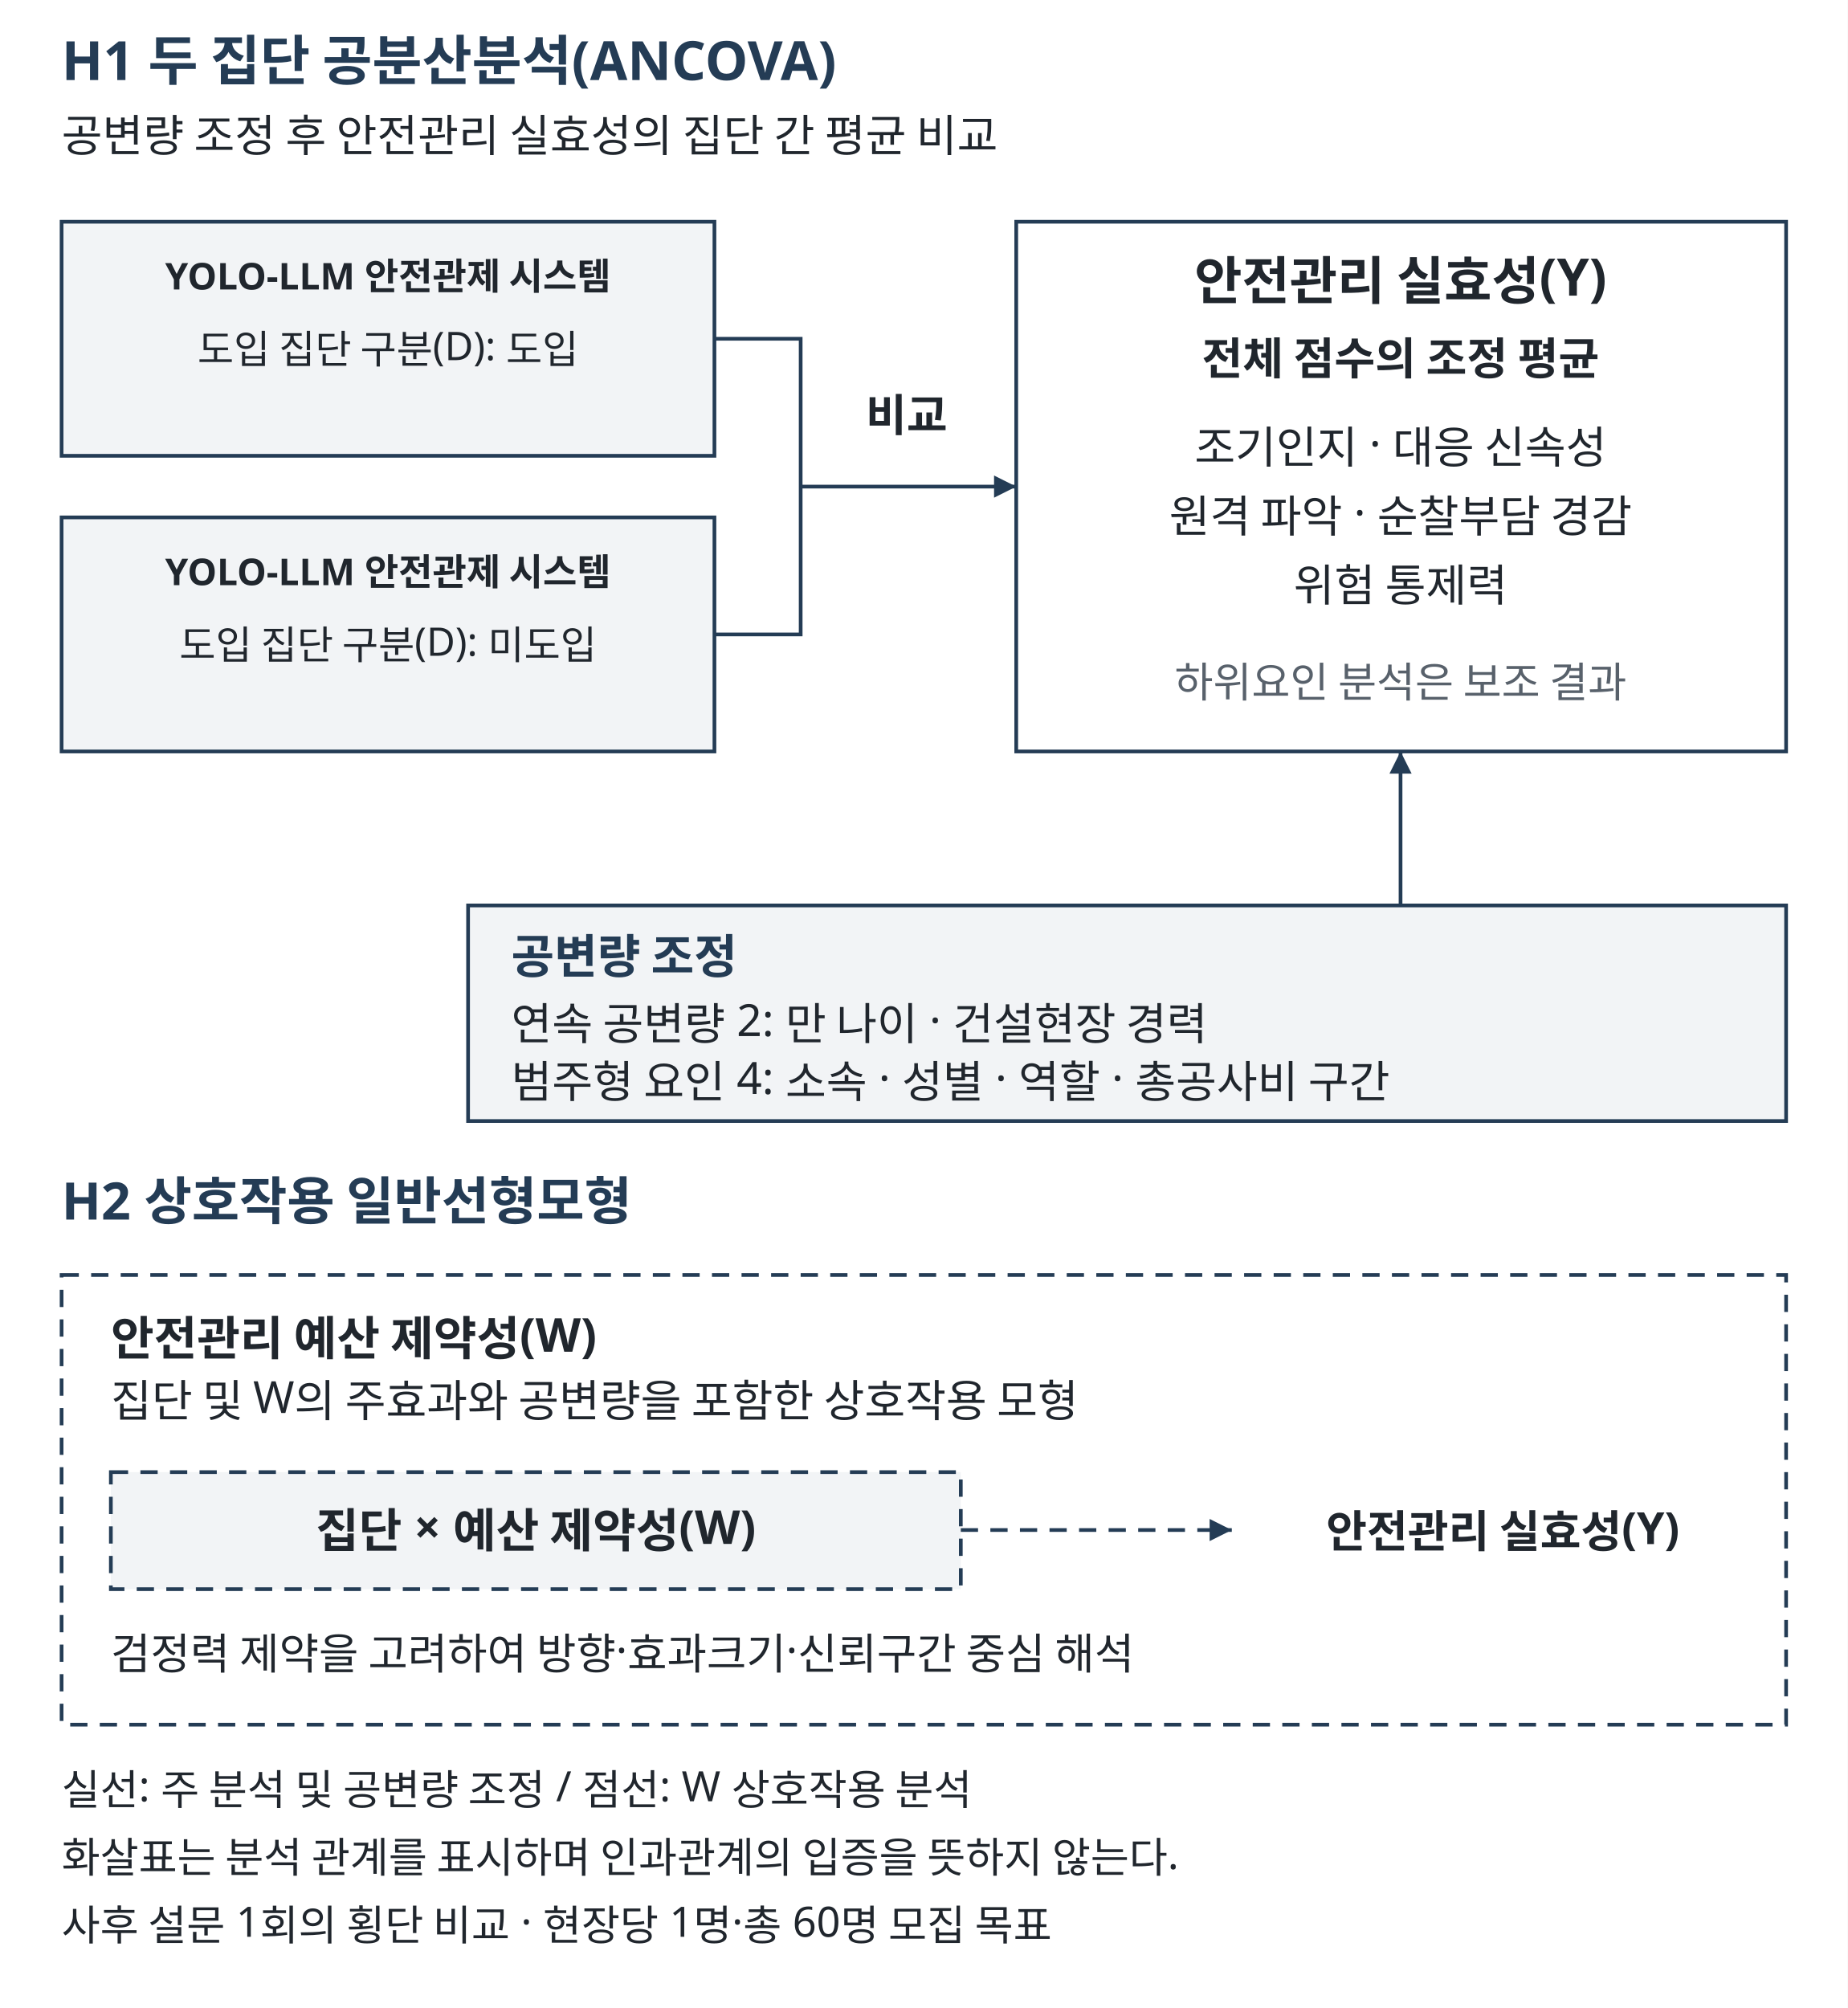
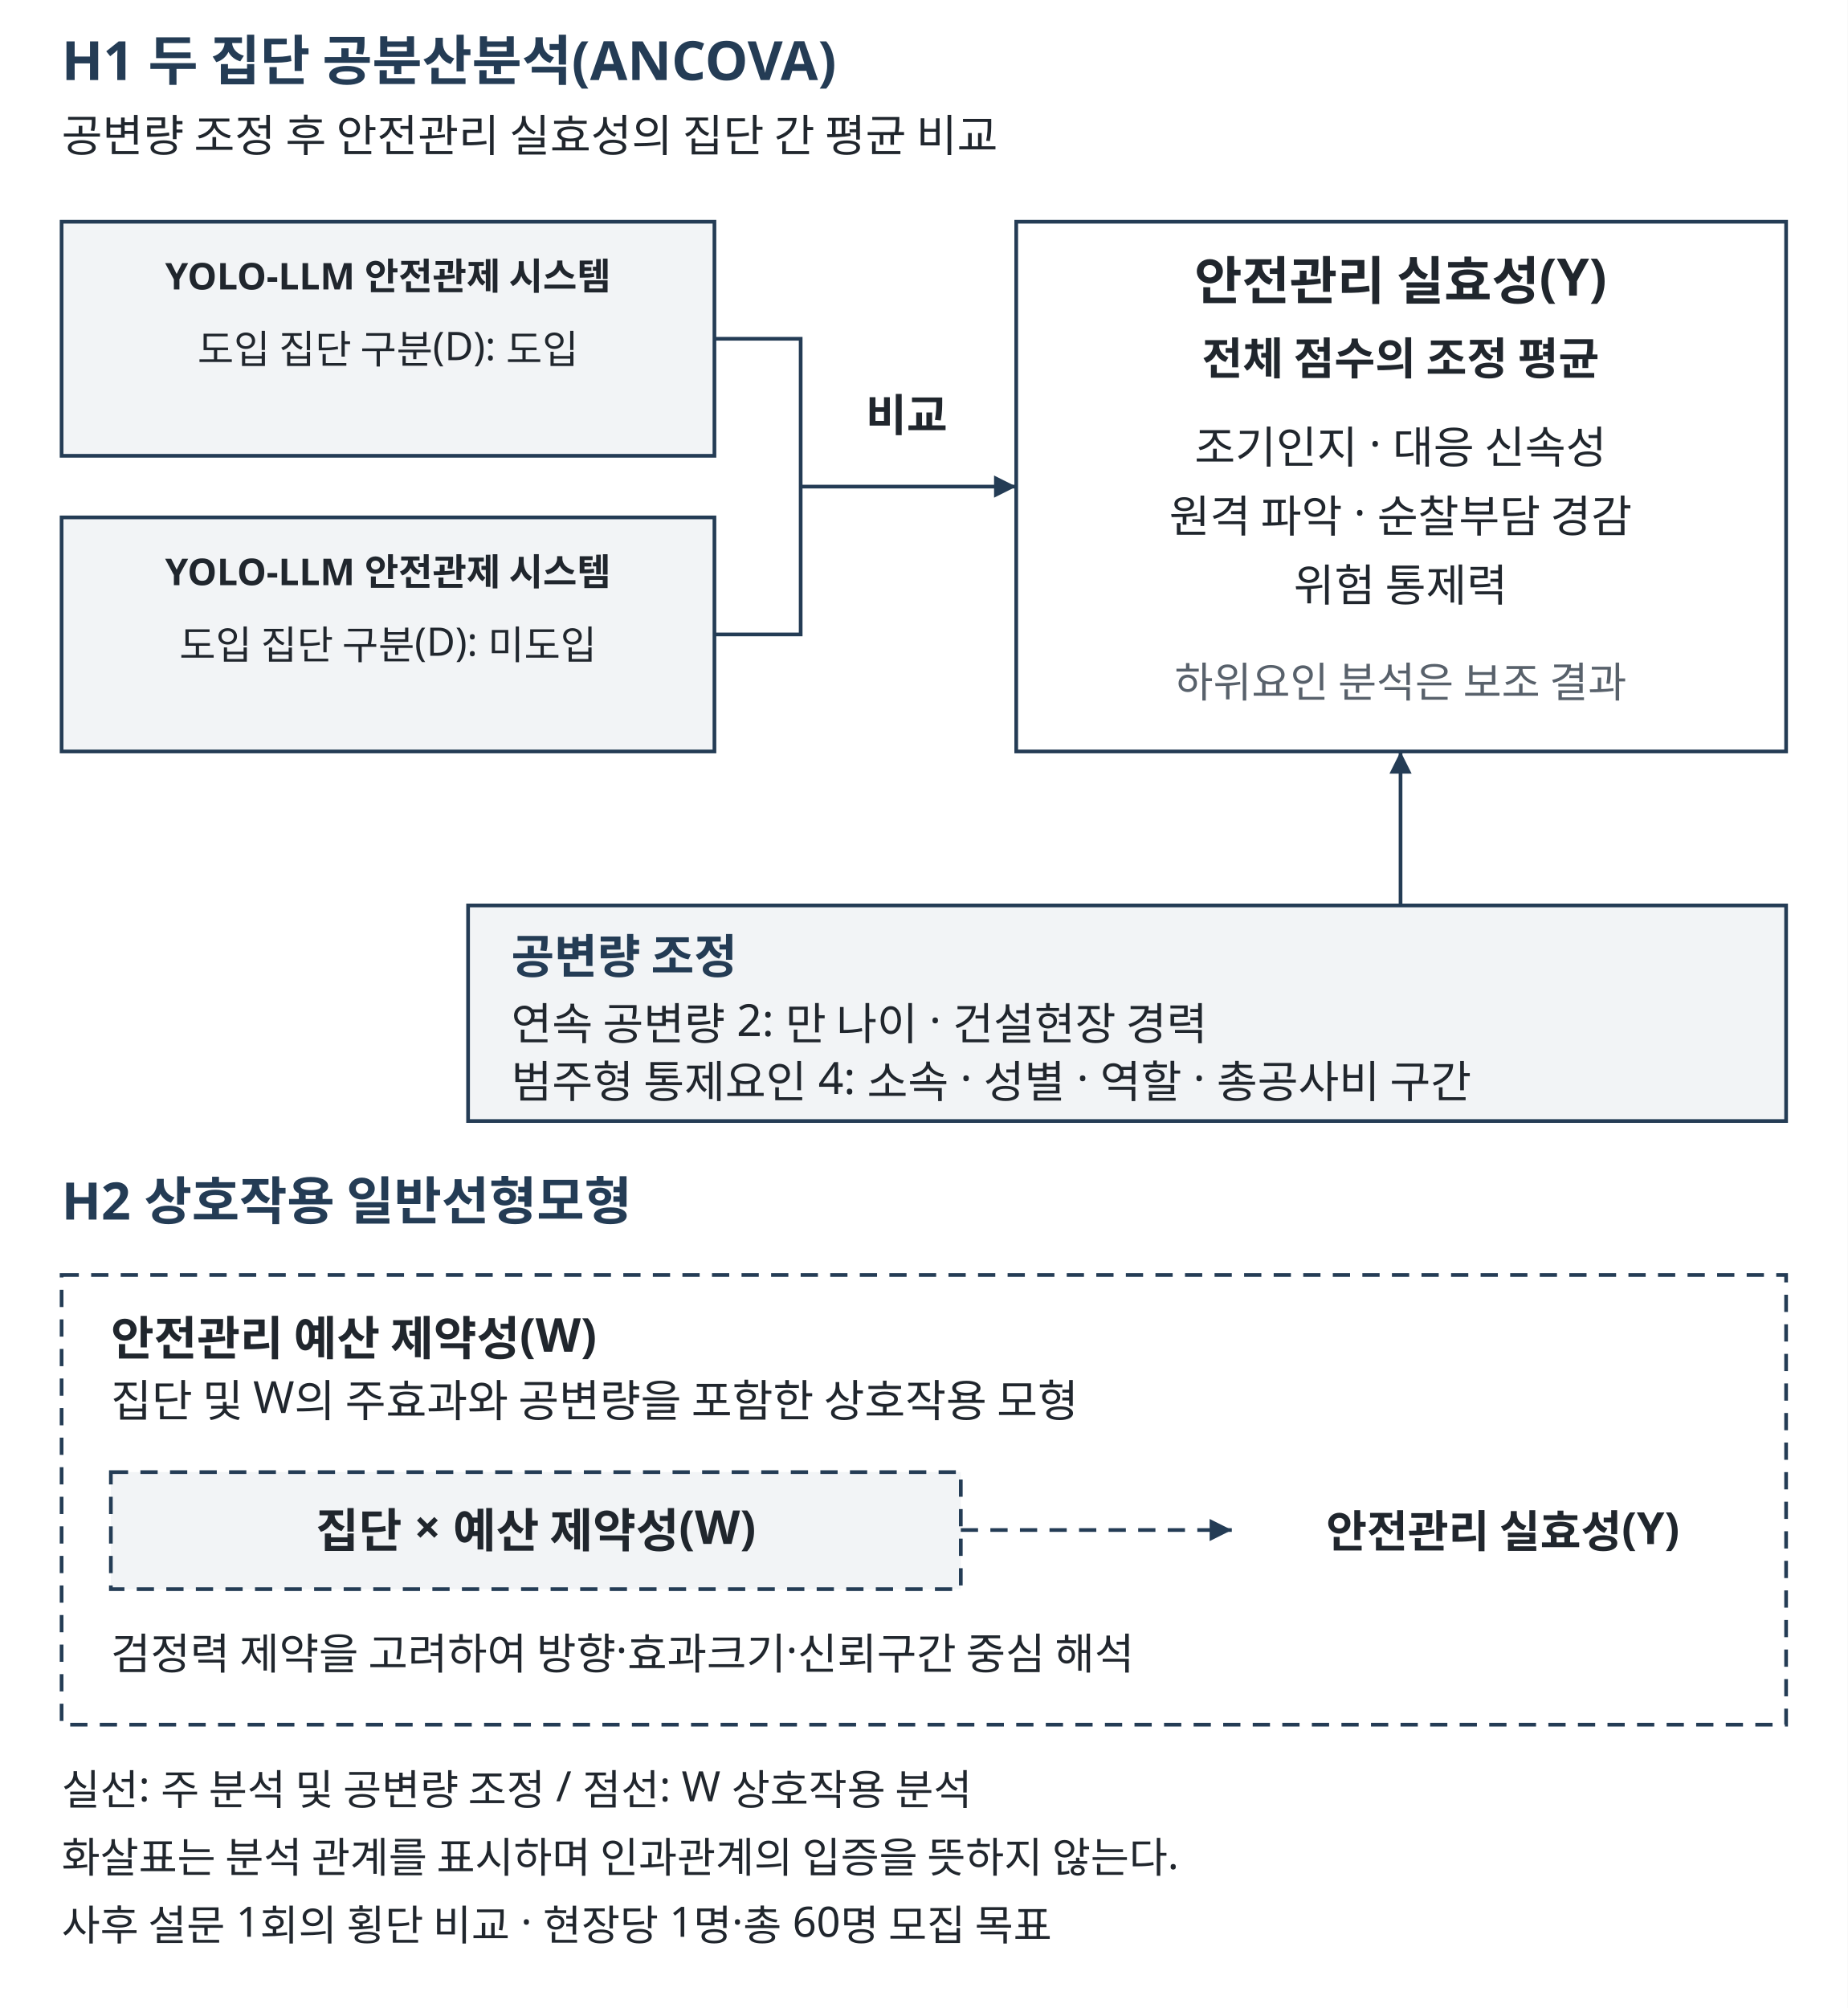
<svg xmlns="http://www.w3.org/2000/svg" width="150mm" height="163.0mm" viewBox="0 0 1500 1630">
  <rect width="1500" height="100%" fill="white" />
  <text x="50" y="65" font-family="Malgun Gothic" font-size="44" font-weight="700" fill="#243C55" text-anchor="start">H1  두 집단 공분산분석(ANCOVA)</text>
  <text x="50" y="123" font-family="Malgun Gothic" font-size="36" font-weight="400" fill="#20262D" text-anchor="start">공변량 조정 후 안전관리 실효성의 집단 간 평균 비교</text>
  <rect x="50" y="180" width="530" height="190" fill="#F2F4F6" stroke="#243C55" stroke-width="3" />
  <text x="315" y="235" font-family="Malgun Gothic" font-size="30" font-weight="700" fill="#20262D" text-anchor="middle">YOLO-LLM 안전관제 시스템</text>
  <text x="315" y="295" font-family="Malgun Gothic" font-size="32" font-weight="400" fill="#20262D" text-anchor="middle">도입 집단 구분(D): 도입</text>
  <rect x="50" y="420" width="530" height="190" fill="#F2F4F6" stroke="#243C55" stroke-width="3" />
  <text x="315" y="475" font-family="Malgun Gothic" font-size="30" font-weight="700" fill="#20262D" text-anchor="middle">YOLO-LLM 안전관제 시스템</text>
  <text x="315" y="535" font-family="Malgun Gothic" font-size="32" font-weight="400" fill="#20262D" text-anchor="middle">도입 집단 구분(D): 미도입</text>
  <polyline points="580,275 650,275 650,515 580,515" fill="none" stroke="#243C55" stroke-width="3" />
  <polyline points="650,395 825,395" fill="none" stroke="#243C55" stroke-width="3" />
  <polygon points="825,395 807.0,386.0 807.0,404.0" fill="#243C55" />
  <text x="736" y="350" font-family="Malgun Gothic" font-size="36" font-weight="700" fill="#20262D" text-anchor="middle">비교</text>
  <rect x="825" y="180" width="625" height="430" fill="white" stroke="#243C55" stroke-width="3" />
  <text x="1137" y="243" font-family="Malgun Gothic" font-size="42" font-weight="700" fill="#20262D" text-anchor="middle">안전관리 실효성(Y)</text>
  <text x="1137" y="304" font-family="Malgun Gothic" font-size="36" font-weight="700" fill="#20262D" text-anchor="middle">전체 점수의 조정 평균</text>
  <text x="1137" y="376" font-family="Malgun Gothic" font-size="36" font-weight="400" fill="#20262D" text-anchor="middle">조기인지 · 대응 신속성</text>
  <text x="1137" y="432" font-family="Malgun Gothic" font-size="36" font-weight="400" fill="#20262D" text-anchor="middle">원격 파악 · 순찰부담 경감</text>
  <text x="1137" y="488" font-family="Malgun Gothic" font-size="36" font-weight="400" fill="#20262D" text-anchor="middle">위험 통제력</text>
  <text x="1137" y="566" font-family="Malgun Gothic" font-size="34" font-weight="400" fill="#58616B" text-anchor="middle">하위요인 분석은 보조 결과</text>
  <rect x="380" y="735" width="1070" height="175" fill="#F2F4F6" stroke="#243C55" stroke-width="3" />
  <text x="415" y="790" font-family="Malgun Gothic" font-size="38" font-weight="700" fill="#243C55" text-anchor="start">공변량 조정</text>
  <text x="415" y="844" font-family="Malgun Gothic" font-size="36" font-weight="400" fill="#20262D" text-anchor="start">연속 공변량 2: 만 나이 · 건설현장 경력</text>
-   <text x="415" y="891" font-family="Malgun Gothic" font-size="36" font-weight="400" fill="#20262D" text-anchor="start">범주형 요인 4: 소속 · 성별 · 역할 · 총공사비 구간</text>
+   <text x="415" y="891" font-family="Malgun Gothic" font-size="36" font-weight="400" fill="#20262D" text-anchor="start">범주형 통제요인 4: 소속 · 성별 · 역할 · 총공사비 구간</text>
  <polyline points="1137,735 1137,610" fill="none" stroke="#243C55" stroke-width="3" />
  <polygon points="1137,610 1128.0,628.0 1146.0,628.0" fill="#243C55" />
  <text x="50" y="990" font-family="Malgun Gothic" font-size="42" font-weight="700" fill="#243C55" text-anchor="start">H2  상호작용 일반선형모형</text>
  <rect x="50" y="1035" width="1400" height="365" fill="white" stroke="#243C55" stroke-width="3" stroke-dasharray="14 10" />
  <text x="90" y="1100" font-family="Malgun Gothic" font-size="38" font-weight="700" fill="#20262D" text-anchor="start">안전관리 예산 제약성(W)</text>
  <text x="90" y="1150" font-family="Malgun Gothic" font-size="36" font-weight="400" fill="#20262D" text-anchor="start">집단 및 W의 주효과와 공변량을 포함한 상호작용 모형</text>
  <rect x="90" y="1195" width="690" height="95" fill="#F2F4F6" stroke="#243C55" stroke-width="3" stroke-dasharray="14 10" />
  <text x="435" y="1256" font-family="Malgun Gothic" font-size="38" font-weight="700" fill="#20262D" text-anchor="middle">집단 × 예산 제약성(W)</text>
  <polyline points="780,1242 1000,1242" fill="none" stroke="#243C55" stroke-width="3" stroke-dasharray="14 10" />
  <polygon points="1000,1242 982.0,1233.0 982.0,1251.0" fill="#243C55" />
  <text x="1220" y="1256" font-family="Malgun Gothic" font-size="36" font-weight="700" fill="#20262D" text-anchor="middle">안전관리 실효성(Y)</text>
  <text x="90" y="1355" font-family="Malgun Gothic" font-size="35" font-weight="400" fill="#20262D" text-anchor="start">검정력 제약을 고려하여 방향·효과크기·신뢰구간 중심 해석</text>
  <text x="50" y="1465" font-family="Malgun Gothic" font-size="34" font-weight="400" fill="#20262D" text-anchor="start">실선: 주 분석 및 공변량 조정 / 점선: W 상호작용 분석</text>
  <text x="50" y="1520" font-family="Malgun Gothic" font-size="34" font-weight="400" fill="#20262D" text-anchor="start">화살표는 분석 관계를 표시하며 인과관계의 입증을 뜻하지 않는다.</text>
  <text x="50" y="1575" font-family="Malgun Gothic" font-size="34" font-weight="400" fill="#20262D" text-anchor="start">사후 설문 1회의 횡단 비교 · 현장당 1명·총 60명 모집 목표</text>
</svg>
